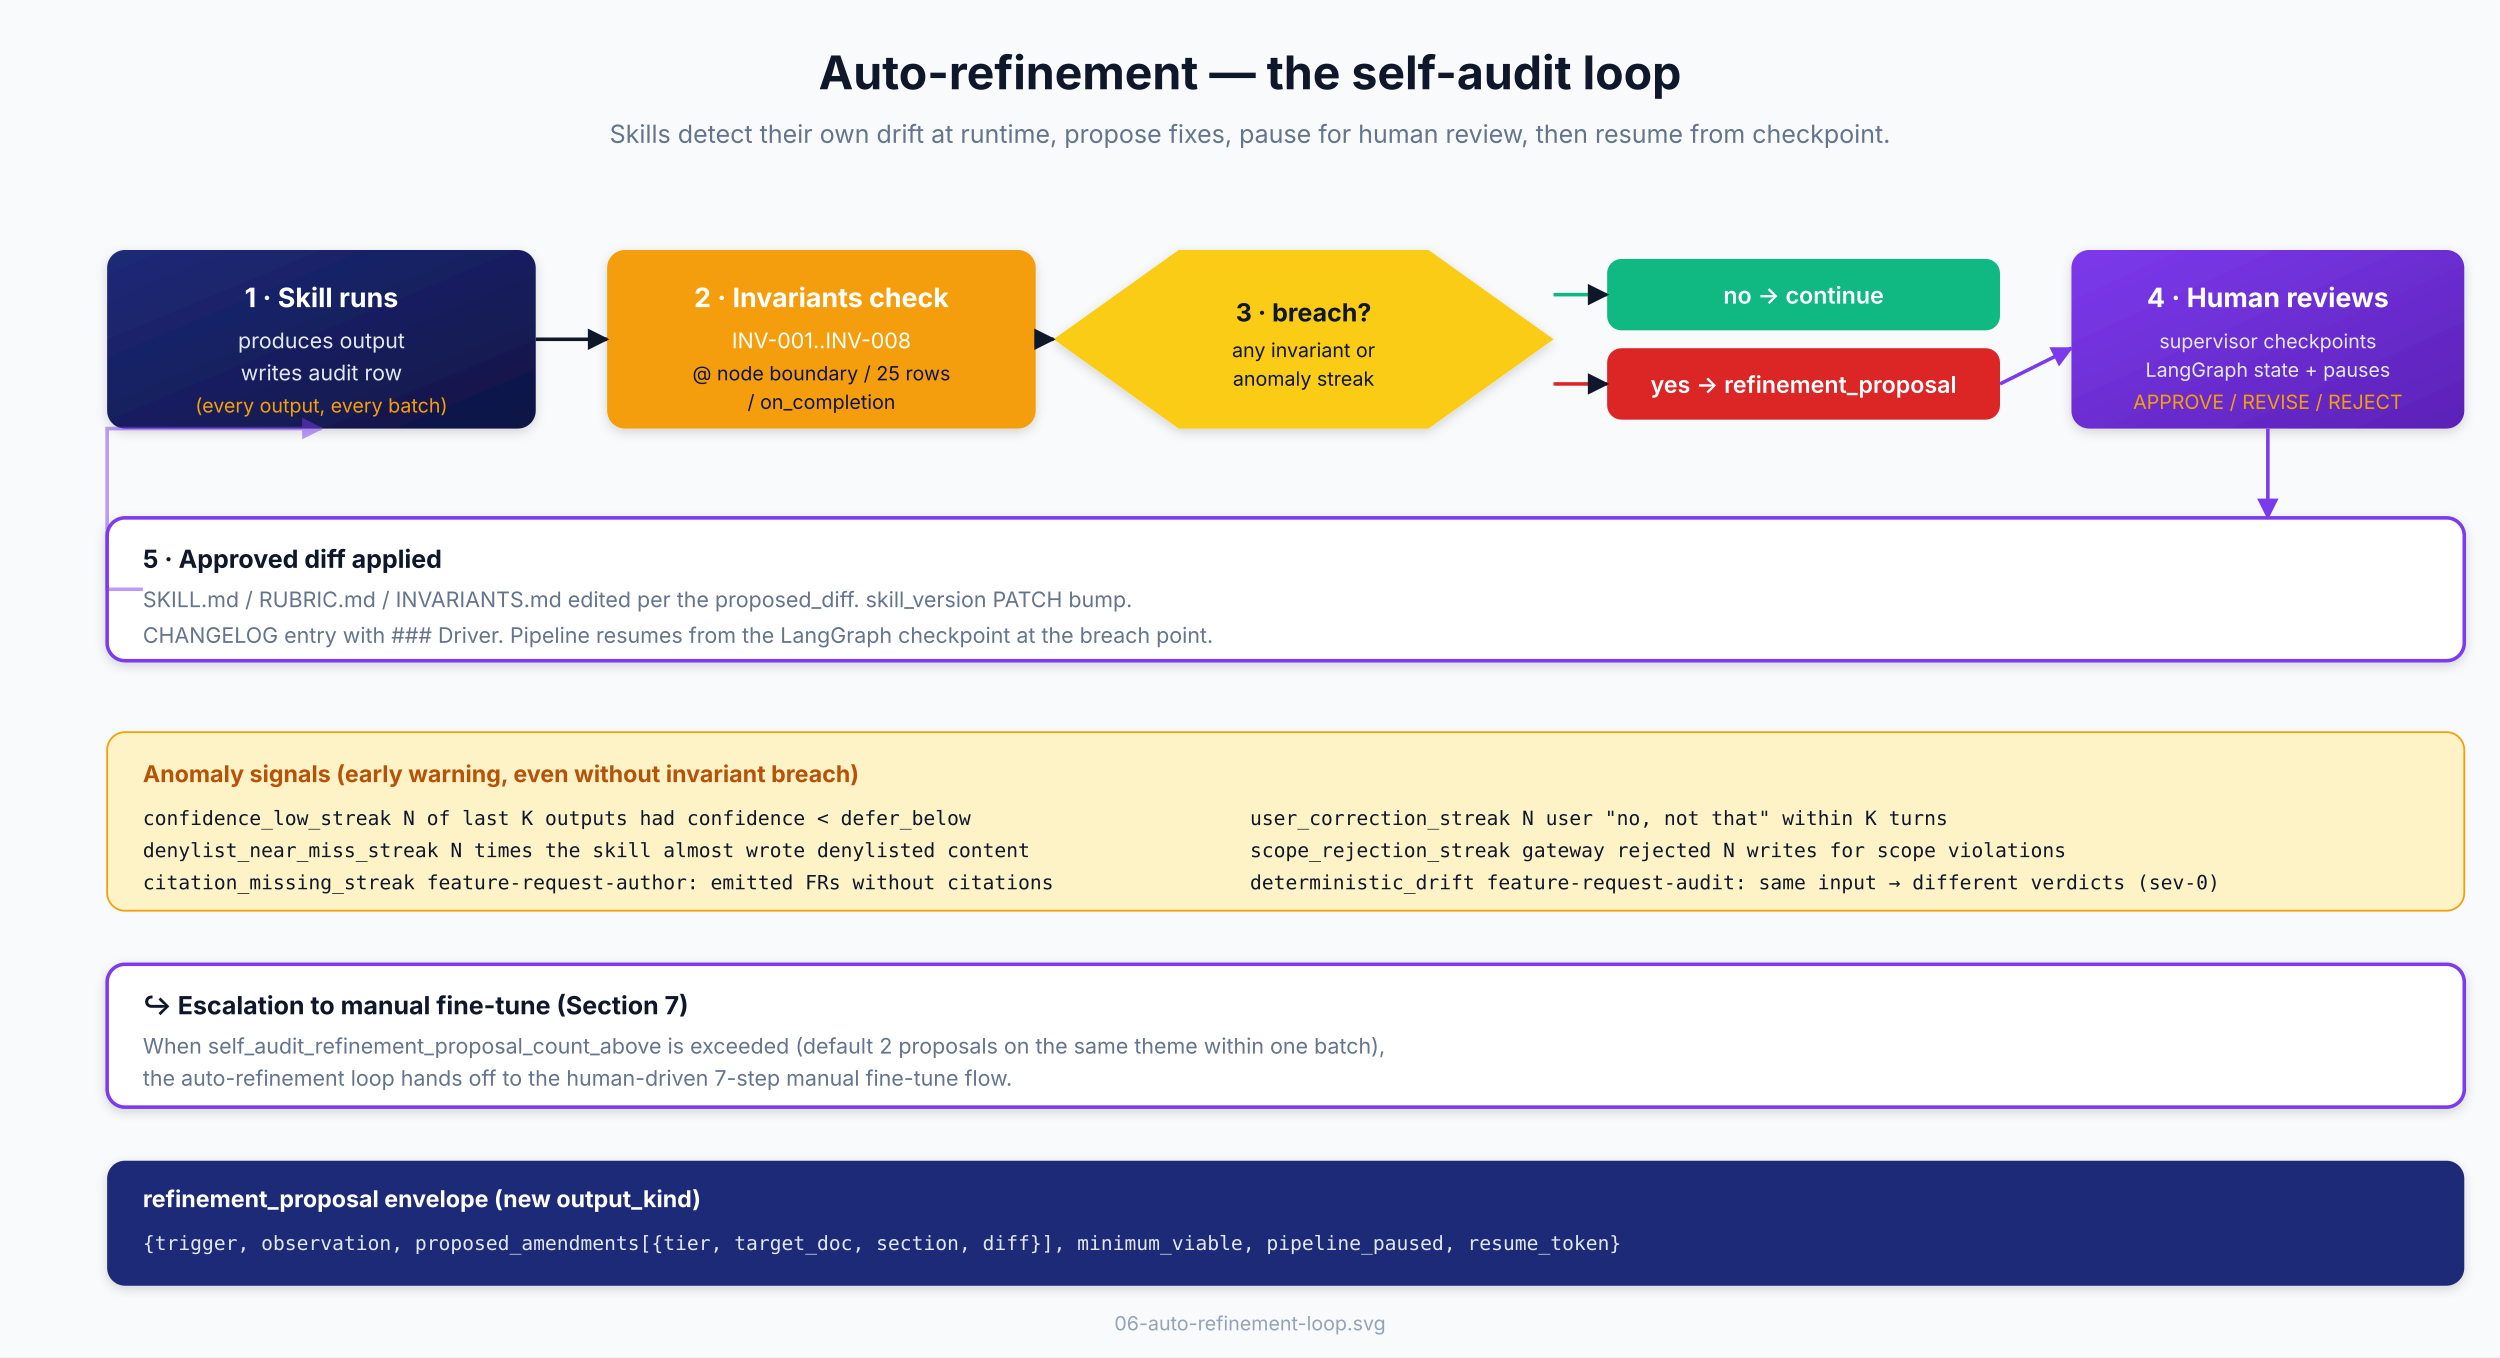
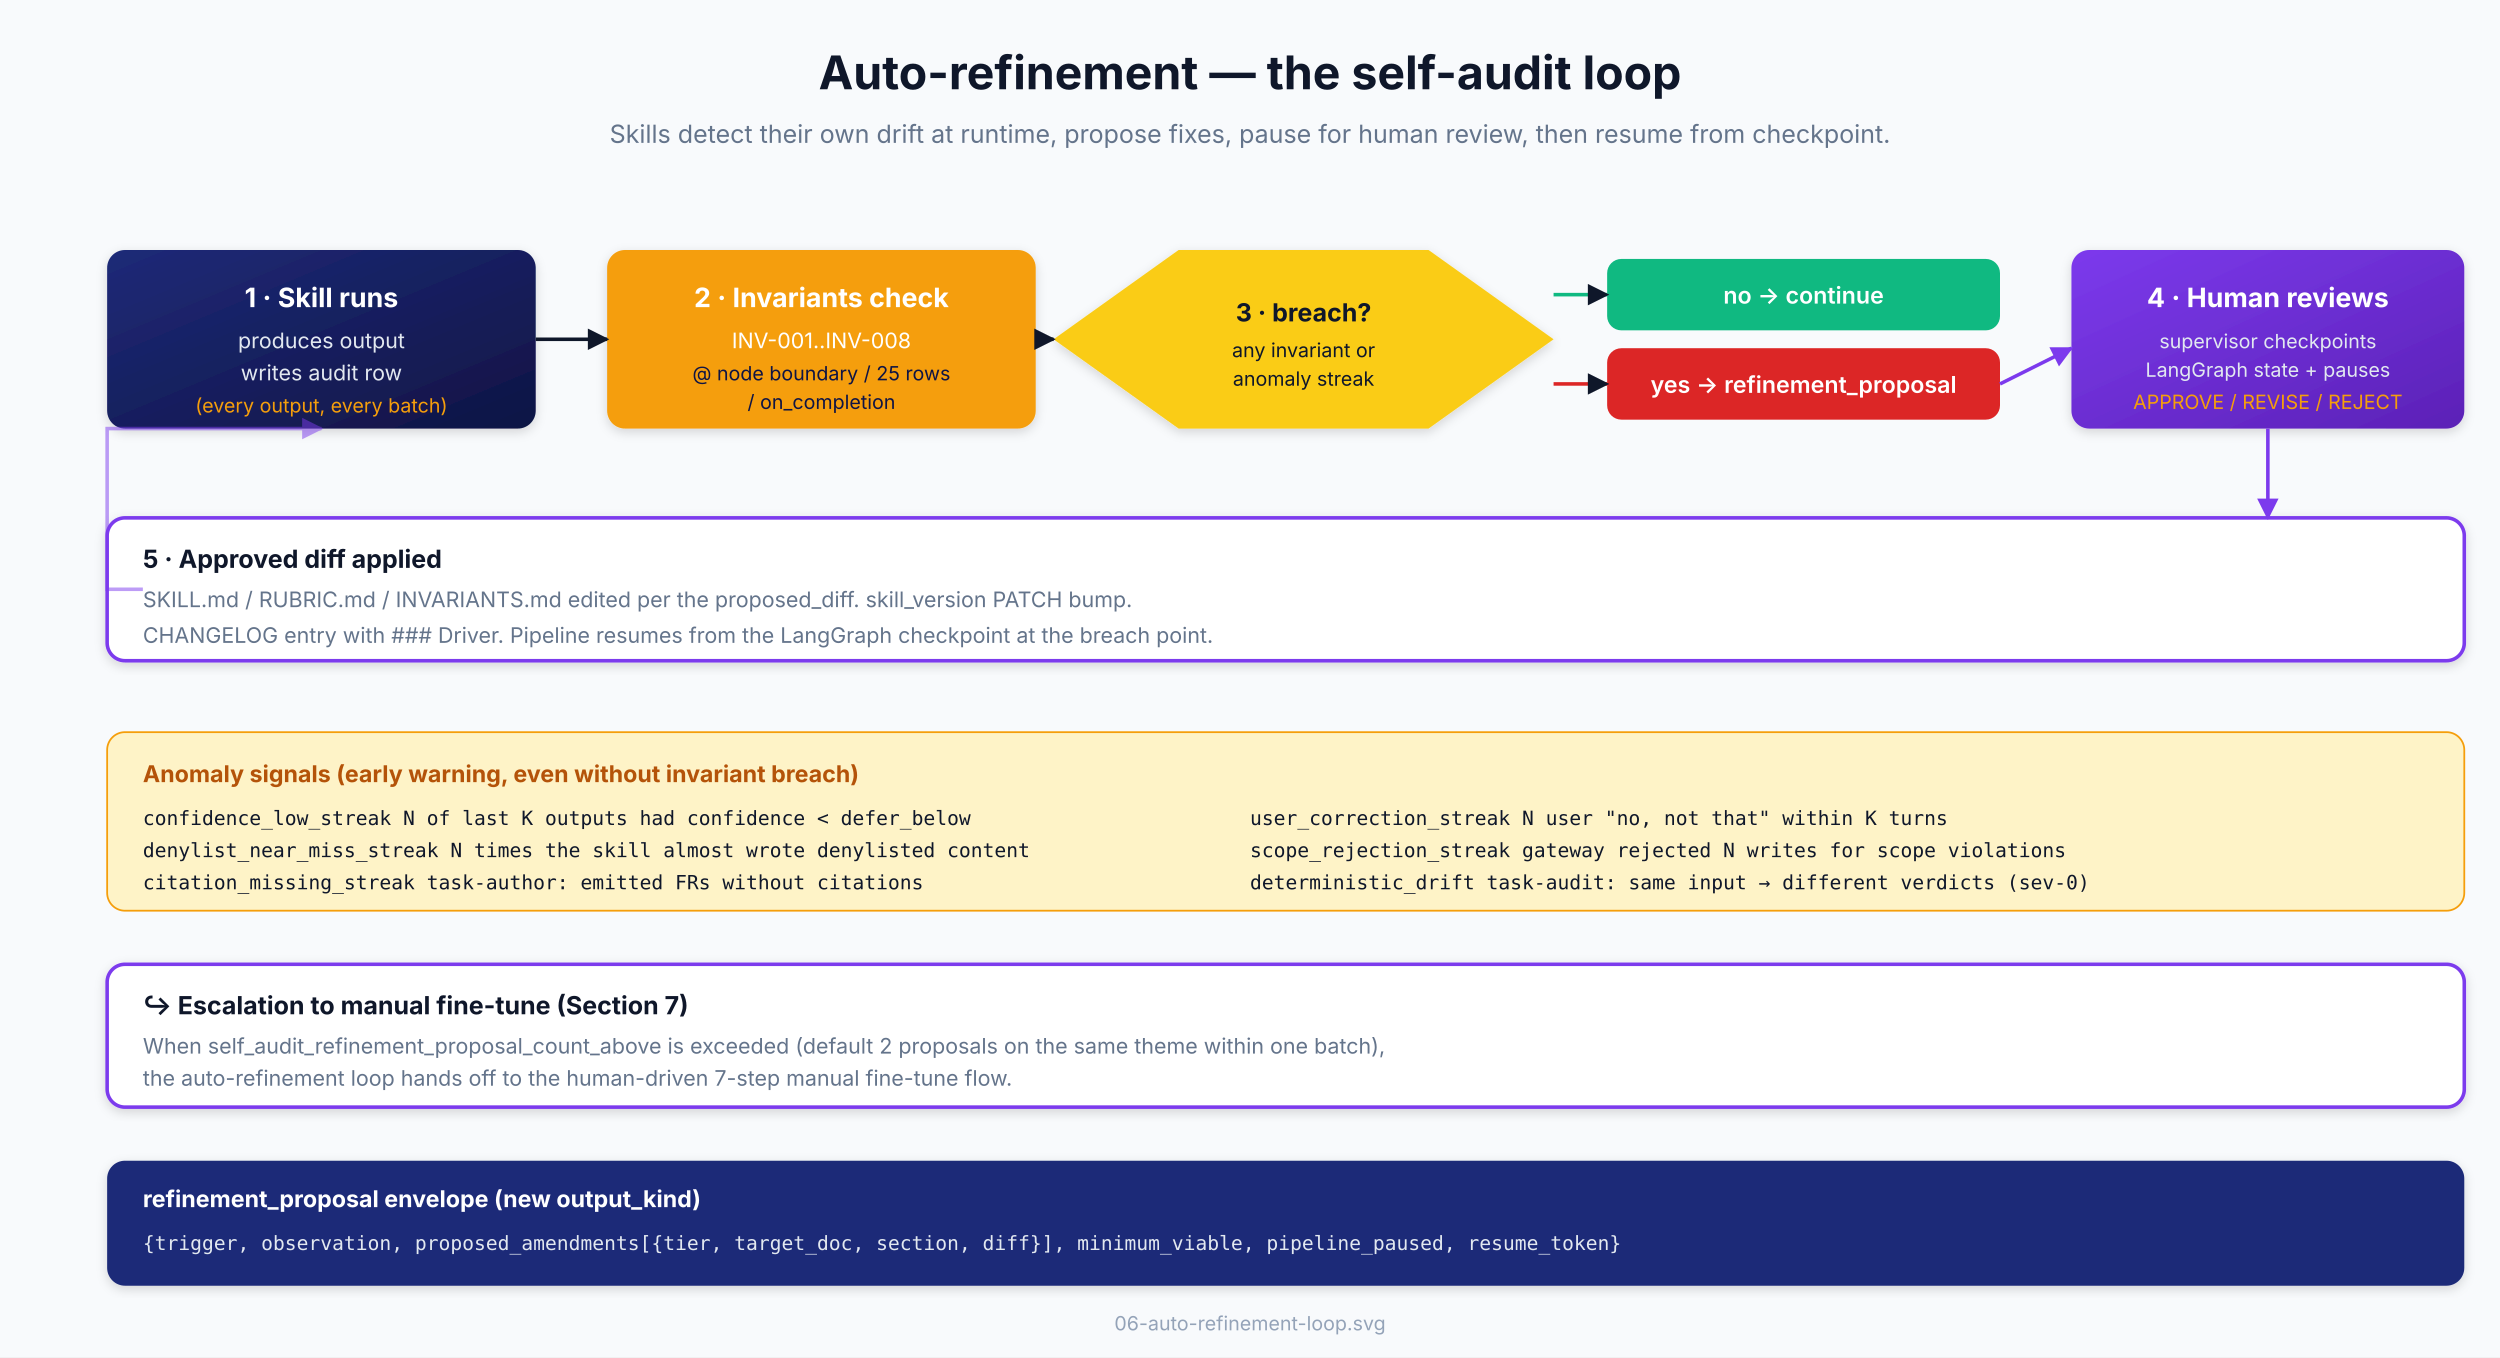
<svg xmlns="http://www.w3.org/2000/svg" viewBox="0 0 1400 760" font-family="Inter, system-ui, sans-serif">
  <defs>
    <linearGradient id="prim" x1="0" y1="0" x2="1" y2="1">
      <stop offset="0%" stop-color="#1E2A78" />
      <stop offset="100%" stop-color="#0F1444" />
    </linearGradient>
    <linearGradient id="hum" x1="0" y1="0" x2="1" y2="1">
      <stop offset="0%" stop-color="#7C3AED" />
      <stop offset="100%" stop-color="#5B21B6" />
    </linearGradient>
    <marker id="arr" viewBox="0 0 10 10" refX="9" refY="5" markerWidth="6" markerHeight="6" orient="auto">
      <path d="M 0 0 L 10 5 L 0 10 z" fill="#0F172A" />
    </marker>
    <marker id="arrh" viewBox="0 0 10 10" refX="9" refY="5" markerWidth="6" markerHeight="6" orient="auto">
      <path d="M 0 0 L 10 5 L 0 10 z" fill="#7C3AED" />
    </marker>
    <filter id="sh">
      <feDropShadow dx="0" dy="2" stdDeviation="3" flood-opacity="0.15" />
    </filter>
  </defs>
  <rect width="1400" height="760" fill="#F8FAFC" />
  <text x="700" y="50" font-size="26" font-weight="700" fill="#0F172A" text-anchor="middle">Auto-refinement — the self-audit loop</text>
  <text x="700" y="80" font-size="14" fill="#64748B" text-anchor="middle">Skills detect their own drift at runtime, propose fixes, pause for human review, then resume from checkpoint.</text>
  <rect x="60" y="140" width="240" height="100" rx="10" fill="url(#prim)" filter="url(#sh)" />
  <text x="180" y="172" font-size="15" font-weight="700" fill="#fff" text-anchor="middle">1 · Skill runs</text>
  <text x="180" y="195" font-size="12" fill="#E2E8F0" text-anchor="middle">produces output</text>
  <text x="180" y="213" font-size="12" fill="#E2E8F0" text-anchor="middle">writes audit row</text>
  <text x="180" y="231" font-size="11" fill="#F59E0B" text-anchor="middle">(every output, every batch)</text>
  <rect x="340" y="140" width="240" height="100" rx="10" fill="#F59E0B" filter="url(#sh)" />
  <text x="460" y="172" font-size="15" font-weight="700" fill="#fff" text-anchor="middle">2 · Invariants check</text>
  <text x="460" y="195" font-size="12" fill="#fff" text-anchor="middle">INV-001..INV-008</text>
  <text x="460" y="213" font-size="11" fill="#0F1444" text-anchor="middle">@ node boundary / 25 rows</text>
  <text x="460" y="229" font-size="11" fill="#0F1444" text-anchor="middle">/ on_completion</text>
  <polygon points="660,140 800,140 870,190 800,240 660,240 590,190" fill="#FACC15" filter="url(#sh)" />
  <text x="730" y="180" font-size="14" font-weight="700" fill="#0F172A" text-anchor="middle">3 · breach?</text>
  <text x="730" y="200" font-size="11" fill="#0F172A" text-anchor="middle">any invariant or</text>
  <text x="730" y="216" font-size="11" fill="#0F172A" text-anchor="middle">anomaly streak</text>
  <rect x="900" y="145" width="220" height="40" rx="8" fill="#10B981" />
  <text x="1010" y="170" font-size="13" font-weight="600" fill="#fff" text-anchor="middle">no → continue</text>
  <rect x="900" y="195" width="220" height="40" rx="8" fill="#DC2626" />
  <text x="1010" y="220" font-size="13" font-weight="600" fill="#fff" text-anchor="middle">yes → refinement_proposal</text>
  <rect x="1160" y="140" width="220" height="100" rx="10" fill="url(#hum)" filter="url(#sh)" />
  <text x="1270" y="172" font-size="15" font-weight="700" fill="#fff" text-anchor="middle">4 · Human reviews</text>
  <text x="1270" y="195" font-size="11" fill="#E2E8F0" text-anchor="middle">supervisor checkpoints</text>
  <text x="1270" y="211" font-size="11" fill="#E2E8F0" text-anchor="middle">LangGraph state + pauses</text>
  <text x="1270" y="229" font-size="11" fill="#F59E0B" text-anchor="middle">APPROVE / REVISE / REJECT</text>
  <path d="M 300 190 L 340 190" stroke="#0F172A" stroke-width="2" fill="none" marker-end="url(#arr)" />
  <path d="M 580 190 L 590 190" stroke="#0F172A" stroke-width="2" fill="none" marker-end="url(#arr)" />
  <path d="M 870 165 L 900 165" stroke="#10B981" stroke-width="2" fill="none" marker-end="url(#arr)" />
  <path d="M 870 215 L 900 215" stroke="#DC2626" stroke-width="2" fill="none" marker-end="url(#arr)" />
  <path d="M 1120 215 L 1160 195" stroke="#7C3AED" stroke-width="2" fill="none" marker-end="url(#arrh)" />
  <rect x="60" y="290" width="1320" height="80" rx="10" fill="#fff" stroke="#7C3AED" stroke-width="2" filter="url(#sh)" />
  <text x="80" y="318" font-size="14" font-weight="700" fill="#0F172A">5 · Approved diff applied</text>
  <text x="80" y="340" font-size="12" fill="#64748B">SKILL.md / RUBRIC.md / INVARIANTS.md edited per the proposed_diff. skill_version PATCH bump.</text>
  <text x="80" y="360" font-size="12" fill="#64748B">CHANGELOG entry with ### Driver. Pipeline resumes from the LangGraph checkpoint at the breach point.</text>
  <path d="M 1270 240 L 1270 290" stroke="#7C3AED" stroke-width="2" fill="none" marker-end="url(#arrh)" />
  <path d="M 80 330 L 60 330 L 60 240 L 180 240" stroke="#7C3AED" stroke-width="2" fill="none" marker-end="url(#arrh)" opacity="0.5" />
  <rect x="60" y="410" width="1320" height="100" rx="10" fill="#FEF3C7" stroke="#F59E0B" />
  <text x="80" y="438" font-size="13" font-weight="700" fill="#B45309">Anomaly signals (early warning, even without invariant breach)</text>
  <g font-family="JetBrains Mono, monospace" font-size="11" fill="#0F172A">
    <text x="80" y="462">confidence_low_streak       N of last K outputs had confidence &lt; defer_below</text>
    <text x="700" y="462">user_correction_streak      N user "no, not that" within K turns</text>
    <text x="80" y="480">denylist_near_miss_streak   N times the skill almost wrote denylisted content</text>
    <text x="700" y="480">scope_rejection_streak      gateway rejected N writes for scope violations</text>
-     <text x="80" y="498">citation_missing_streak     feature-request-author: emitted FRs without citations</text>
-     <text x="700" y="498">deterministic_drift         feature-request-audit: same input → different verdicts (sev-0)</text>
+     <text x="80" y="498">citation_missing_streak     task-author: emitted FRs without citations</text>
+     <text x="700" y="498">deterministic_drift         task-audit: same input → different verdicts (sev-0)</text>
  </g>
  <rect x="60" y="540" width="1320" height="80" rx="10" fill="#fff" stroke="#7C3AED" stroke-width="2" filter="url(#sh)" />
  <text x="80" y="568" font-size="14" font-weight="700" fill="#0F172A">↪ Escalation to manual fine-tune (Section 7)</text>
  <text x="80" y="590" font-size="12" fill="#64748B">When self_audit_refinement_proposal_count_above is exceeded (default 2 proposals on the same theme within one batch),</text>
  <text x="80" y="608" font-size="12" fill="#64748B">the auto-refinement loop hands off to the human-driven 7-step manual fine-tune flow.</text>
  <rect x="60" y="650" width="1320" height="70" rx="10" fill="#1E2A78" filter="url(#sh)" />
  <text x="80" y="676" font-size="13" font-weight="700" fill="#fff">refinement_proposal envelope (new output_kind)</text>
  <g font-family="JetBrains Mono, monospace" font-size="11" fill="#E2E8F0">
    <text x="80" y="700">{trigger, observation, proposed_amendments[{tier, target_doc, section, diff}], minimum_viable, pipeline_paused, resume_token}</text>
  </g>
  <text x="700" y="745" font-size="11" fill="#94A3B8" text-anchor="middle">06-auto-refinement-loop.svg</text>
</svg>
